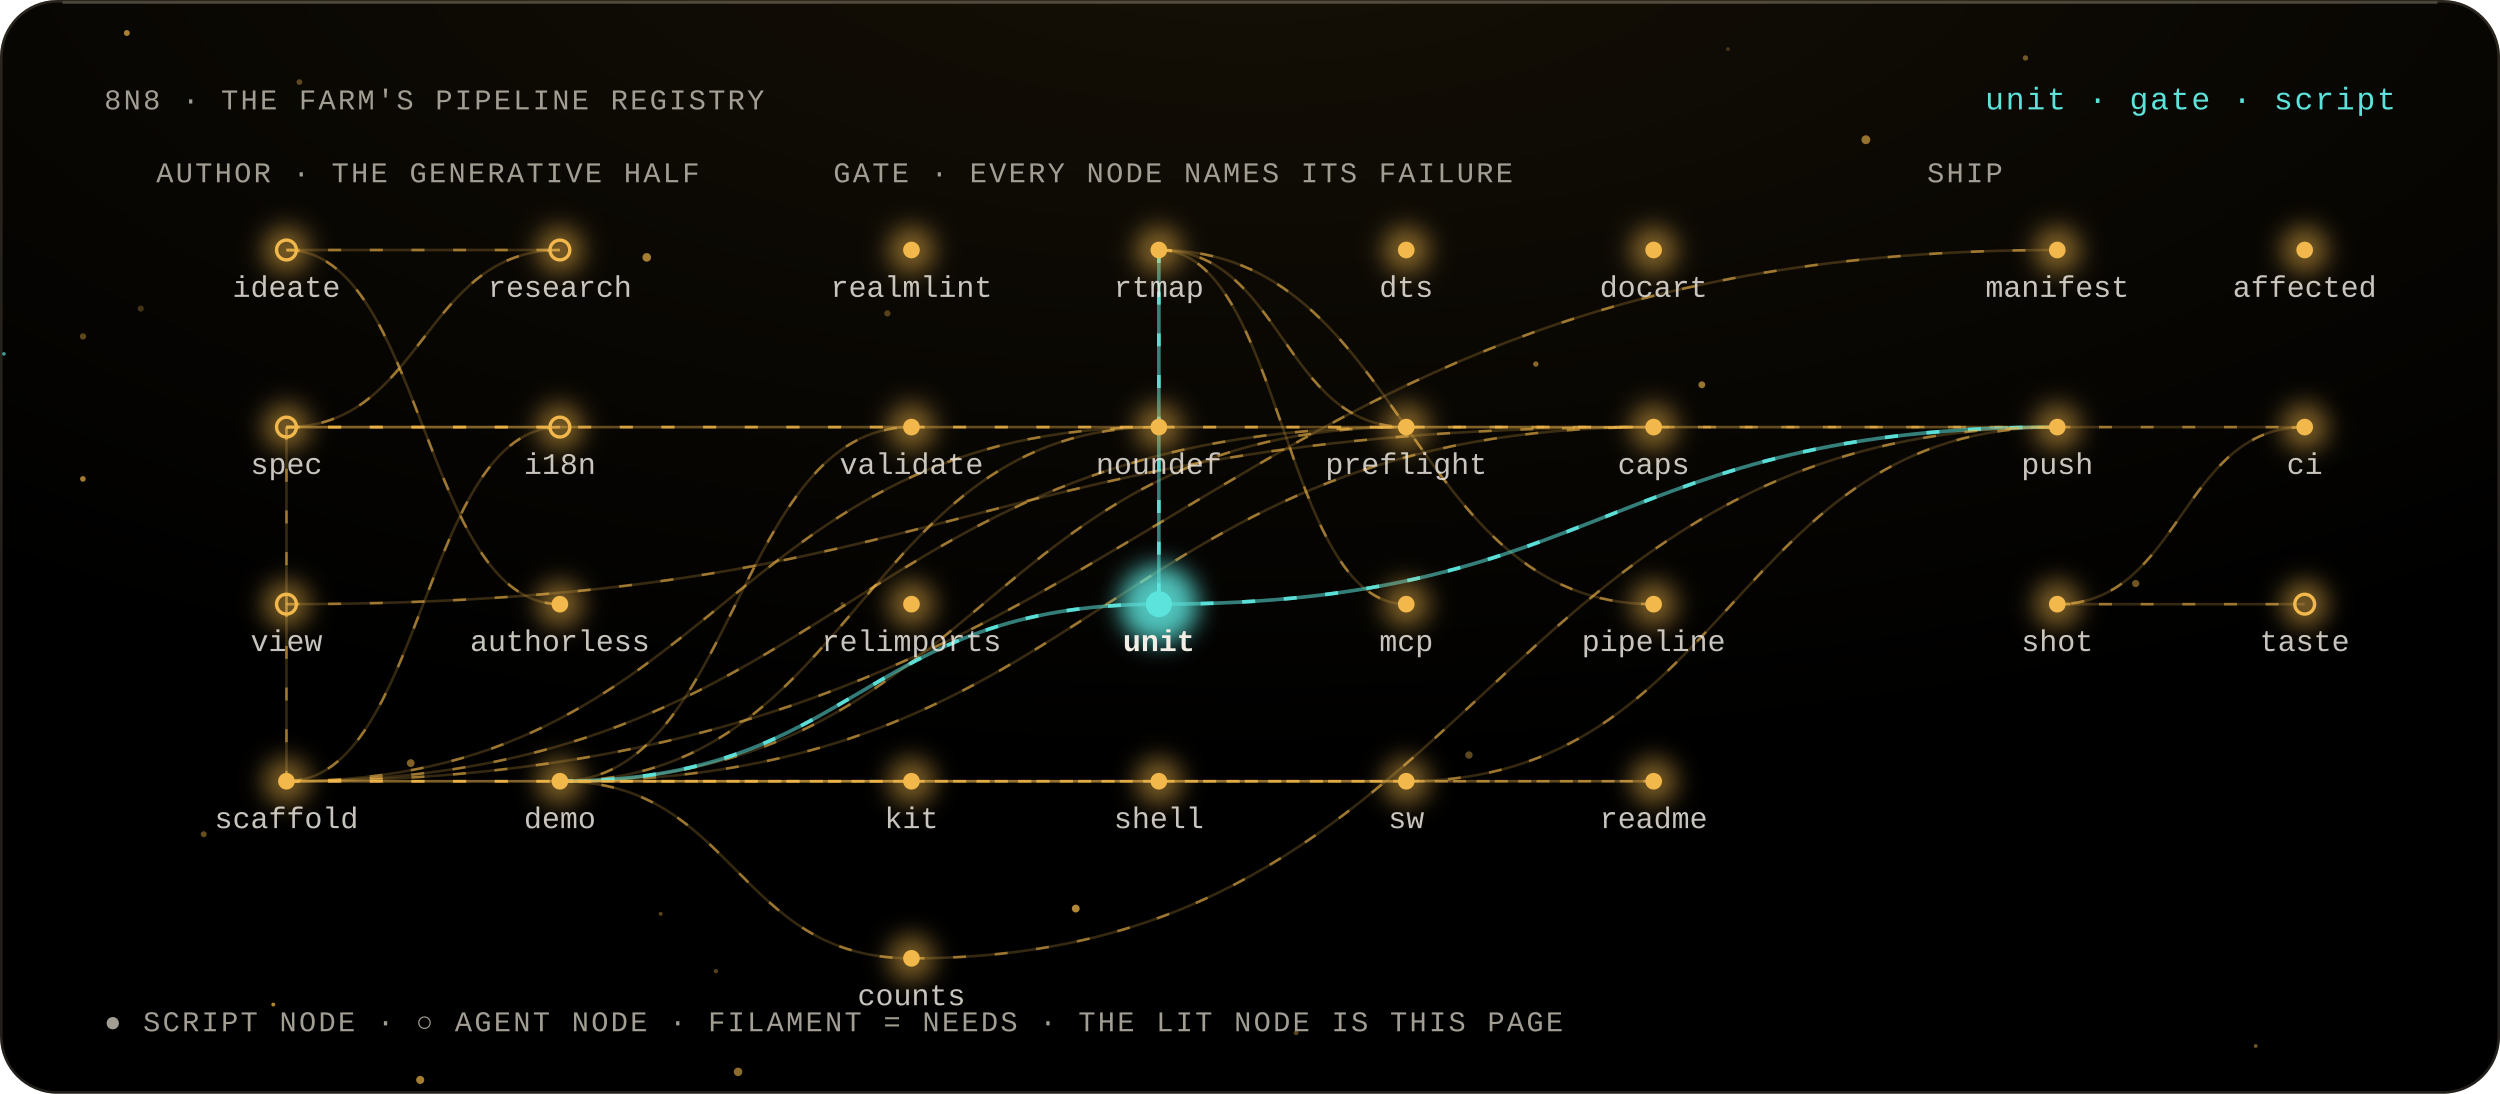
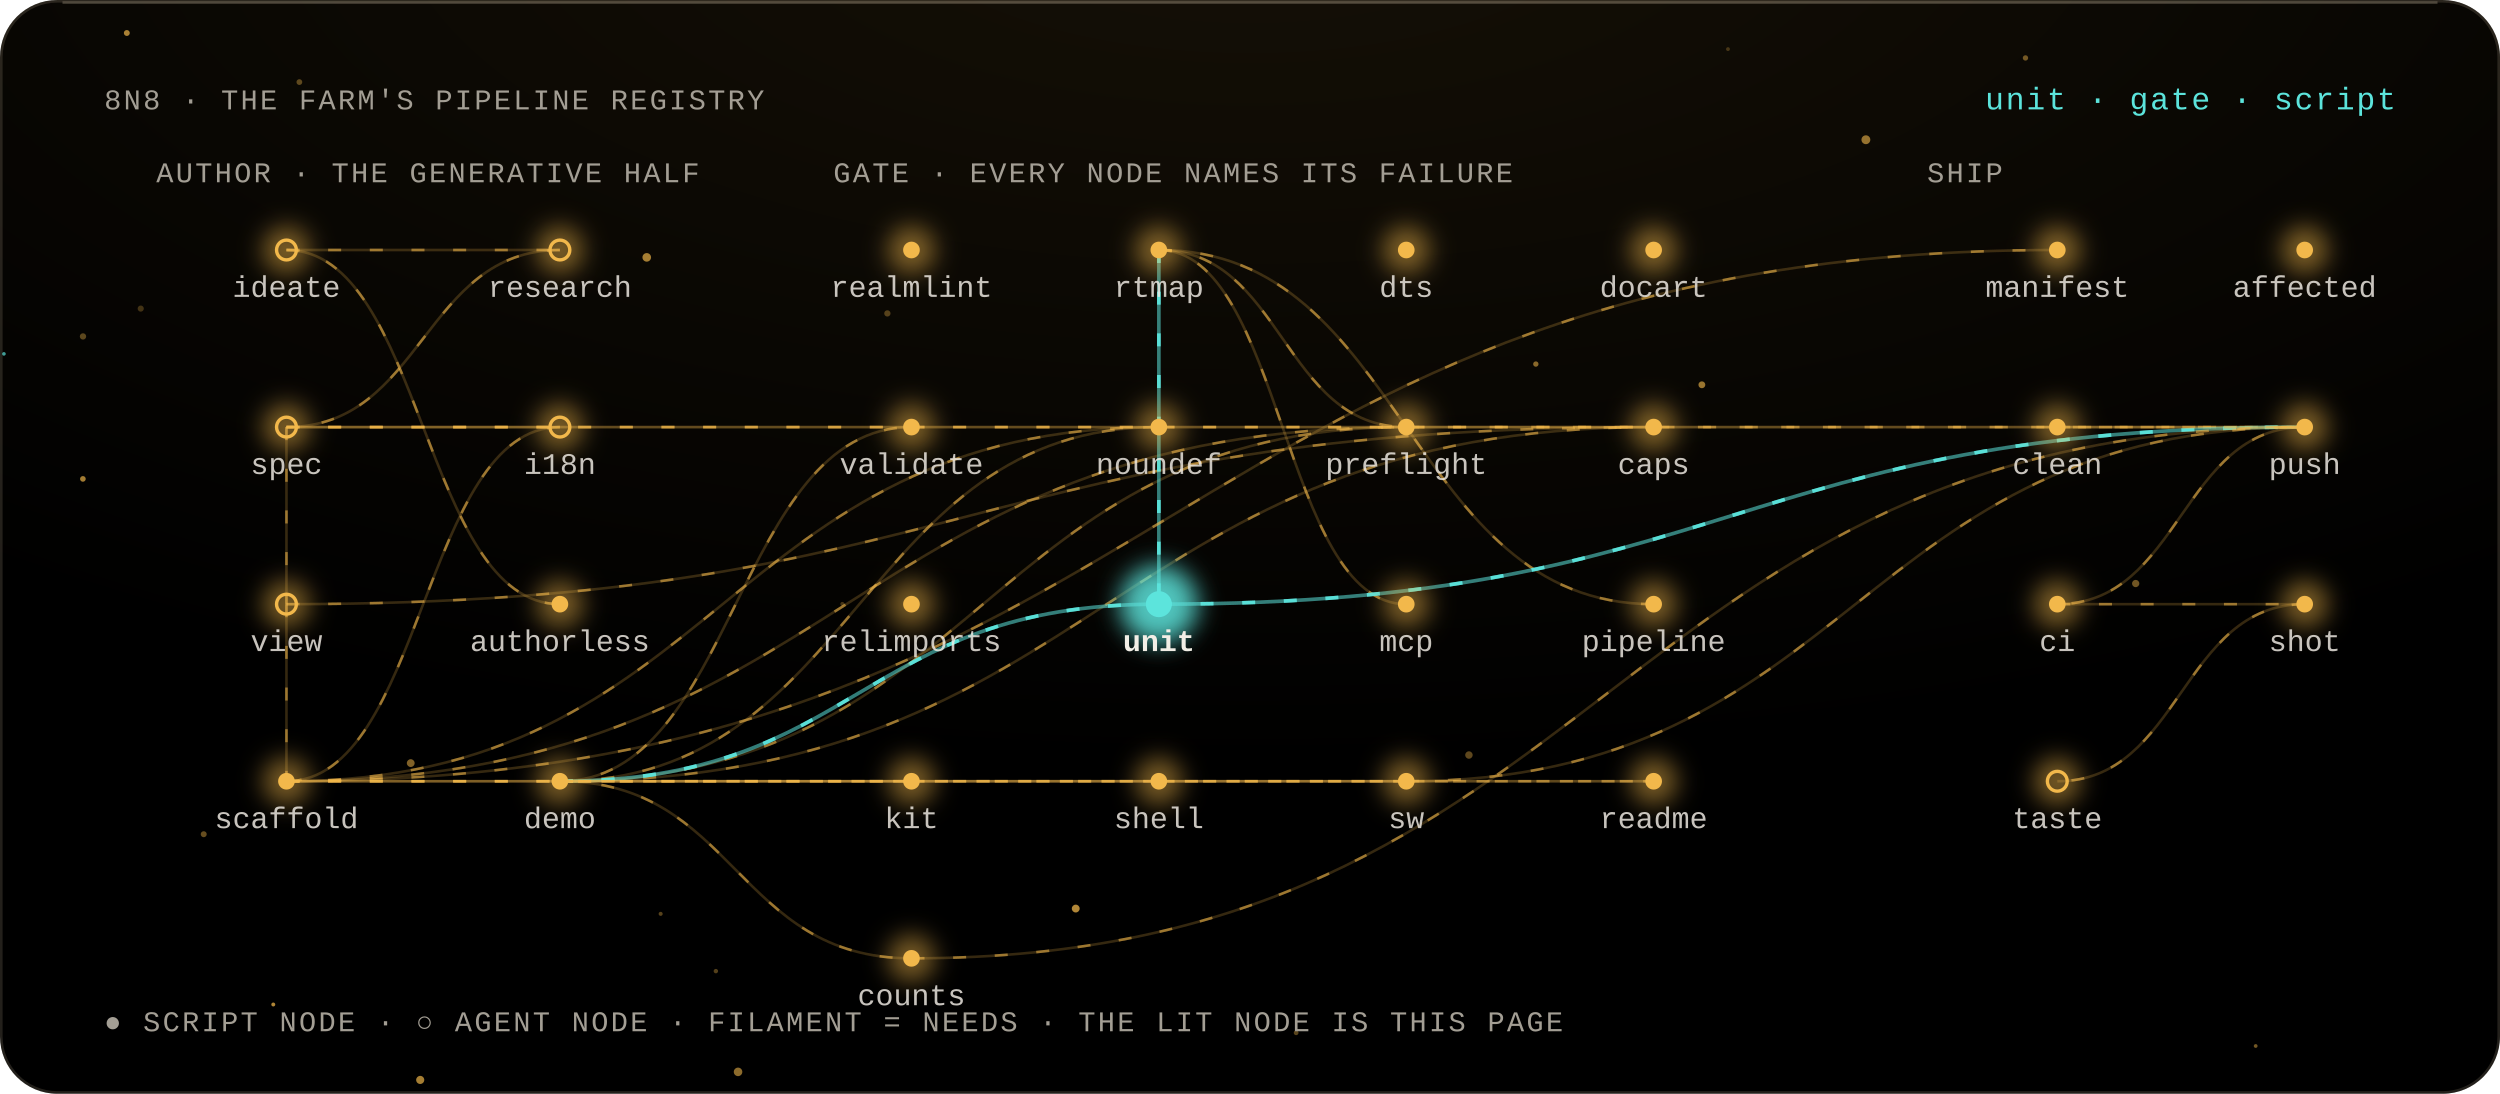
<svg xmlns="http://www.w3.org/2000/svg" viewBox="0 0 960 420" width="960" height="420" role="img" aria-labelledby="t">
  <style>
  text { font-family: 'Geist Mono', ui-monospace, 'Liberation Mono', Menlo, monospace; fill: #F2EEE6; }
  .m { fill: #A39E94; font-size: 11px; letter-spacing: .08em; }
  .l { font-size: 11.5px; }
  .h { font-size: 12px; fill: #5CE4DC; letter-spacing: .06em; }
  .flow { stroke-dasharray: 5 11; animation: flow 3s linear infinite; }
  @keyframes flow { to { stroke-dashoffset: -32; } }
  .breathe { animation: breathe 4.2s ease-in-out infinite; }
  @keyframes breathe { 50% { opacity: .38; } }
  .beat { animation: beat 2.6s ease-in-out infinite; transform-box: fill-box; transform-origin: center; }
  @keyframes beat { 50% { opacity: .55; transform: scale(1.35); } }
  .spin { transform-box: fill-box; transform-origin: center; animation: spin 48s linear infinite; }
  .spin-r { transform-box: fill-box; transform-origin: center; animation: spin 64s linear infinite reverse; }
  @keyframes spin { to { transform: rotate(360deg); } }
  @media (prefers-reduced-motion: reduce) { * { animation: none !important; } }
</style>
  <defs>
    <filter id="bloom" x="-80%" y="-80%" width="260%" height="260%">
      <feGaussianBlur stdDeviation="4.5" />
    </filter>
    <filter id="soft" x="-30%" y="-30%" width="160%" height="160%">
      <feGaussianBlur stdDeviation="1.4" />
    </filter>
    <radialGradient id="key" cx="50%" cy="-10%" r="80%">
      <stop offset="0" stop-color="#F2B84B" stop-opacity=".09" />
      <stop offset="1" stop-color="#F2B84B" stop-opacity="0" />
    </radialGradient>
    <linearGradient id="pair" x1="0" x2="1">
      <stop offset="0" stop-color="#F2B84B" />
      <stop offset="1" stop-color="#5CE4DC" />
    </linearGradient>
  </defs>
  <rect width="960" height="420" rx="22" fill="#000" />
  <rect width="960" height="420" rx="22" fill="url(#key)" />
  <rect x=".5" y=".5" width="959" height="419" rx="21.5" fill="none" stroke="rgba(255,232,196,.14)" />
  <path d="M 24 1 H 936" stroke="rgba(255,238,208,.22)" stroke-width="1" />
  <g>
    <circle cx="157.72" cy="293.03" r="1.5" fill="#F2B84B" opacity="0.53" class="breathe" style="animation-delay:-0.61s" />
    <circle cx="564.07" cy="289.93" r="1.43" fill="#F2B84B" opacity="0.39" class="breathe" style="animation-delay:-3.43s" />
    <circle cx="161.36" cy="414.69" r="1.56" fill="#F2B84B" opacity="0.68" class="breathe" style="animation-delay:-0.79s" />
    <circle cx="253.69" cy="350.92" r="0.78" fill="#F2B84B" opacity="0.36" class="breathe" style="animation-delay:-2.81s" />
    <circle cx="820.1" cy="224.07" r="1.4" fill="#F2B84B" opacity="0.46" class="breathe" style="animation-delay:-0.41s" />
    <circle cx="31.87" cy="129.19" r="1.22" fill="#F2B84B" opacity="0.37" class="breathe" style="animation-delay:-3.71s" />
    <circle cx="1.51" cy="135.89" r="0.7" fill="#5CE4DC" opacity="0.68" class="breathe" style="animation-delay:-3.96s" />
    <circle cx="31.83" cy="183.9" r="1.09" fill="#F2B84B" opacity="0.67" class="breathe" style="animation-delay:-0.23s" />
    <circle cx="589.76" cy="139.8" r="1.03" fill="#F2B84B" opacity="0.55" class="breathe" style="animation-delay:-1.15s" />
    <circle cx="54.04" cy="118.5" r="1.18" fill="#F2B84B" opacity="0.26" class="breathe" style="animation-delay:-2.82s" />
    <circle cx="104.94" cy="385.73" r="0.76" fill="#F2B84B" opacity="0.72" class="breathe" style="animation-delay:-2.71s" />
    <circle cx="78.23" cy="320.34" r="1.15" fill="#F2B84B" opacity="0.42" class="breathe" style="animation-delay:-3.5s" />
    <circle cx="663.54" cy="18.86" r="0.74" fill="#F2B84B" opacity="0.25" class="breathe" style="animation-delay:-1.21s" />
    <circle cx="48.7" cy="12.67" r="1.14" fill="#F2B84B" opacity="0.69" class="breathe" style="animation-delay:-4.16s" />
    <circle cx="283.41" cy="411.6" r="1.64" fill="#F2B84B" opacity="0.58" class="breathe" style="animation-delay:-0.84s" />
    <circle cx="248.35" cy="98.83" r="1.65" fill="#F2B84B" opacity="0.67" class="breathe" style="animation-delay:-2.05s" />
    <circle cx="323.46" cy="231.9" r="0.77" fill="#F2B84B" opacity="0.28" class="breathe" style="animation-delay:-2.87s" />
    <circle cx="497.71" cy="396.59" r="0.92" fill="#F2B84B" opacity="0.37" class="breathe" style="animation-delay:-3.9s" />
    <circle cx="777.78" cy="22.25" r="1.03" fill="#F2B84B" opacity="0.45" class="breathe" style="animation-delay:-2.96s" />
    <circle cx="866.18" cy="401.66" r="0.73" fill="#F2B84B" opacity="0.47" class="breathe" style="animation-delay:-3.21s" />
    <circle cx="716.5" cy="53.66" r="1.7" fill="#F2B84B" opacity="0.6" class="breathe" style="animation-delay:-3.55s" />
    <circle cx="413.08" cy="348.89" r="1.51" fill="#F2B84B" opacity="0.73" class="breathe" style="animation-delay:-0.24s" />
    <circle cx="653.52" cy="147.76" r="1.32" fill="#F2B84B" opacity="0.62" class="breathe" style="animation-delay:-3.6s" />
    <circle cx="114.96" cy="31.52" r="1.11" fill="#F2B84B" opacity="0.37" class="breathe" style="animation-delay:-3.74s" />
    <circle cx="340.75" cy="120.35" r="1.21" fill="#F2B84B" opacity="0.33" class="breathe" style="animation-delay:-2.22s" />
    <circle cx="274.89" cy="372.91" r="0.85" fill="#F2B84B" opacity="0.35" class="breathe" style="animation-delay:-0.23s" />
  </g>
  <text x="40" y="42" class="m" text-anchor="start">8N8 · THE FARM'S PIPELINE REGISTRY</text>
  <text x="920" y="42" class="h" text-anchor="end">unit · gate · script</text>
  <text x="60" y="70" class="m" text-anchor="start">AUTHOR · THE GENERATIVE HALF</text>
  <text x="320" y="70" class="m" text-anchor="start">GATE · EVERY NODE NAMES ITS FAILURE</text>
  <text x="740" y="70" class="m" text-anchor="start">SHIP</text>
  <path d="M 110 96 C 162.5 96, 162.5 96, 215 96" fill="none" stroke="#F2B84B" stroke-opacity="0.22" stroke-width="1" />
  <path d="M 110 96 C 162.5 96, 162.5 96, 215 96" fill="none" stroke="#F2B84B" stroke-opacity="0.55" stroke-width="1" class="flow" />
  <path d="M 215 96 C 162.5 96, 162.5 164, 110 164" fill="none" stroke="#F2B84B" stroke-opacity="0.22" stroke-width="1" />
  <path d="M 215 96 C 162.5 96, 162.5 164, 110 164" fill="none" stroke="#F2B84B" stroke-opacity="0.55" stroke-width="1" class="flow" />
  <path d="M 110 164 C 162.5 164, 162.5 164, 215 164" fill="none" stroke="#F2B84B" stroke-opacity="0.22" stroke-width="1" />
  <path d="M 110 164 C 162.5 164, 162.5 164, 215 164" fill="none" stroke="#F2B84B" stroke-opacity="0.55" stroke-width="1" class="flow" />
  <path d="M 110 164 C 110 164, 110 232, 110 232" fill="none" stroke="#F2B84B" stroke-opacity="0.22" stroke-width="1" />
  <path d="M 110 164 C 110 164, 110 232, 110 232" fill="none" stroke="#F2B84B" stroke-opacity="0.55" stroke-width="1" class="flow" />
  <path d="M 110 96 C 162.5 96, 162.5 232, 215 232" fill="none" stroke="#F2B84B" stroke-opacity="0.22" stroke-width="1" />
  <path d="M 110 96 C 162.5 96, 162.5 232, 215 232" fill="none" stroke="#F2B84B" stroke-opacity="0.55" stroke-width="1" class="flow" />
  <path d="M 110 232 C 110 232, 110 300, 110 300" fill="none" stroke="#F2B84B" stroke-opacity="0.22" stroke-width="1" />
  <path d="M 110 232 C 110 232, 110 300, 110 300" fill="none" stroke="#F2B84B" stroke-opacity="0.55" stroke-width="1" class="flow" />
  <path d="M 215 164 C 162.5 164, 162.5 300, 110 300" fill="none" stroke="#F2B84B" stroke-opacity="0.22" stroke-width="1" />
  <path d="M 215 164 C 162.5 164, 162.5 300, 110 300" fill="none" stroke="#F2B84B" stroke-opacity="0.55" stroke-width="1" class="flow" />
  <path d="M 110 164 C 230 164, 230 164, 350 164" fill="none" stroke="#F2B84B" stroke-opacity="0.22" stroke-width="1" />
  <path d="M 110 164 C 230 164, 230 164, 350 164" fill="none" stroke="#F2B84B" stroke-opacity="0.55" stroke-width="1" class="flow" />
  <path d="M 215 300 C 282.5 300, 282.5 164, 350 164" fill="none" stroke="#F2B84B" stroke-opacity="0.22" stroke-width="1" />
  <path d="M 215 300 C 282.5 300, 282.5 164, 350 164" fill="none" stroke="#F2B84B" stroke-opacity="0.55" stroke-width="1" class="flow" />
  <path d="M 110 300 C 277.5 300, 277.5 164, 445 164" fill="none" stroke="#F2B84B" stroke-opacity="0.22" stroke-width="1" />
  <path d="M 110 300 C 277.5 300, 277.5 164, 445 164" fill="none" stroke="#F2B84B" stroke-opacity="0.55" stroke-width="1" class="flow" />
  <path d="M 215 300 C 330 300, 330 164, 445 164" fill="none" stroke="#F2B84B" stroke-opacity="0.22" stroke-width="1" />
  <path d="M 215 300 C 330 300, 330 164, 445 164" fill="none" stroke="#F2B84B" stroke-opacity="0.55" stroke-width="1" class="flow" />
  <path d="M 110 300 C 325 300, 325 164, 540 164" fill="none" stroke="#F2B84B" stroke-opacity="0.22" stroke-width="1" />
  <path d="M 110 300 C 325 300, 325 164, 540 164" fill="none" stroke="#F2B84B" stroke-opacity="0.55" stroke-width="1" class="flow" />
  <path d="M 215 300 C 377.5 300, 377.5 164, 540 164" fill="none" stroke="#F2B84B" stroke-opacity="0.22" stroke-width="1" />
  <path d="M 215 300 C 377.5 300, 377.5 164, 540 164" fill="none" stroke="#F2B84B" stroke-opacity="0.55" stroke-width="1" class="flow" />
  <path d="M 445 96 C 492.5 96, 492.5 164, 540 164" fill="none" stroke="#F2B84B" stroke-opacity="0.22" stroke-width="1" />
  <path d="M 445 96 C 492.5 96, 492.5 164, 540 164" fill="none" stroke="#F2B84B" stroke-opacity="0.55" stroke-width="1" class="flow" />
  <path d="M 110 164 C 372.5 164, 372.5 164, 635 164" fill="none" stroke="#F2B84B" stroke-opacity="0.22" stroke-width="1" />
  <path d="M 110 164 C 372.5 164, 372.5 164, 635 164" fill="none" stroke="#F2B84B" stroke-opacity="0.55" stroke-width="1" class="flow" />
  <path d="M 110 232 C 372.5 232, 372.5 164, 635 164" fill="none" stroke="#F2B84B" stroke-opacity="0.22" stroke-width="1" />
  <path d="M 110 232 C 372.5 232, 372.5 164, 635 164" fill="none" stroke="#F2B84B" stroke-opacity="0.55" stroke-width="1" class="flow" />
  <path d="M 215 300 C 425 300, 425 164, 635 164" fill="none" stroke="#F2B84B" stroke-opacity="0.22" stroke-width="1" />
  <path d="M 215 300 C 425 300, 425 164, 635 164" fill="none" stroke="#F2B84B" stroke-opacity="0.55" stroke-width="1" class="flow" />
  <path d="M 215 300 C 330 300, 330 232, 445 232" fill="none" stroke="#5CE4DC" stroke-opacity="0.55" stroke-width="1.4" />
  <path d="M 215 300 C 330 300, 330 232, 445 232" fill="none" stroke="#5CE4DC" stroke-opacity="0.95" stroke-width="1.4" class="flow" />
  <path d="M 445 96 C 445 96, 445 232, 445 232" fill="none" stroke="#5CE4DC" stroke-opacity="0.55" stroke-width="1.4" />
  <path d="M 445 96 C 445 96, 445 232, 445 232" fill="none" stroke="#5CE4DC" stroke-opacity="0.95" stroke-width="1.4" class="flow" />
  <path d="M 445 96 C 492.5 96, 492.5 232, 540 232" fill="none" stroke="#F2B84B" stroke-opacity="0.22" stroke-width="1" />
  <path d="M 445 96 C 492.5 96, 492.5 232, 540 232" fill="none" stroke="#F2B84B" stroke-opacity="0.55" stroke-width="1" class="flow" />
  <path d="M 445 96 C 540 96, 540 232, 635 232" fill="none" stroke="#F2B84B" stroke-opacity="0.22" stroke-width="1" />
  <path d="M 445 96 C 540 96, 540 232, 635 232" fill="none" stroke="#F2B84B" stroke-opacity="0.55" stroke-width="1" class="flow" />
  <path d="M 110 300 C 230 300, 230 300, 350 300" fill="none" stroke="#F2B84B" stroke-opacity="0.22" stroke-width="1" />
  <path d="M 110 300 C 230 300, 230 300, 350 300" fill="none" stroke="#F2B84B" stroke-opacity="0.55" stroke-width="1" class="flow" />
  <path d="M 110 300 C 325 300, 325 300, 540 300" fill="none" stroke="#F2B84B" stroke-opacity="0.22" stroke-width="1" />
  <path d="M 110 300 C 325 300, 325 300, 540 300" fill="none" stroke="#F2B84B" stroke-opacity="0.55" stroke-width="1" class="flow" />
  <path d="M 215 300 C 377.5 300, 377.5 300, 540 300" fill="none" stroke="#F2B84B" stroke-opacity="0.22" stroke-width="1" />
  <path d="M 215 300 C 377.5 300, 377.5 300, 540 300" fill="none" stroke="#F2B84B" stroke-opacity="0.55" stroke-width="1" class="flow" />
  <path d="M 110 300 C 372.5 300, 372.5 300, 635 300" fill="none" stroke="#F2B84B" stroke-opacity="0.22" stroke-width="1" />
  <path d="M 110 300 C 372.5 300, 372.5 300, 635 300" fill="none" stroke="#F2B84B" stroke-opacity="0.55" stroke-width="1" class="flow" />
  <path d="M 215 300 C 425 300, 425 300, 635 300" fill="none" stroke="#F2B84B" stroke-opacity="0.22" stroke-width="1" />
  <path d="M 215 300 C 425 300, 425 300, 635 300" fill="none" stroke="#F2B84B" stroke-opacity="0.55" stroke-width="1" class="flow" />
  <path d="M 215 300 C 282.5 300, 282.5 368, 350 368" fill="none" stroke="#F2B84B" stroke-opacity="0.22" stroke-width="1" />
  <path d="M 215 300 C 282.5 300, 282.5 368, 350 368" fill="none" stroke="#F2B84B" stroke-opacity="0.55" stroke-width="1" class="flow" />
  <path d="M 110 300 C 450 300, 450 96, 790 96" fill="none" stroke="#F2B84B" stroke-opacity="0.22" stroke-width="1" />
  <path d="M 110 300 C 450 300, 450 96, 790 96" fill="none" stroke="#F2B84B" stroke-opacity="0.55" stroke-width="1" class="flow" />
-   <path d="M 350 164 C 570 164, 570 164, 790 164" fill="none" stroke="#F2B84B" stroke-opacity="0.22" stroke-width="1" />
-   <path d="M 350 164 C 570 164, 570 164, 790 164" fill="none" stroke="#F2B84B" stroke-opacity="0.55" stroke-width="1" class="flow" />
-   <path d="M 540 164 C 665 164, 665 164, 790 164" fill="none" stroke="#F2B84B" stroke-opacity="0.22" stroke-width="1" />
-   <path d="M 540 164 C 665 164, 665 164, 790 164" fill="none" stroke="#F2B84B" stroke-opacity="0.55" stroke-width="1" class="flow" />
-   <path d="M 445 232 C 617.5 232, 617.5 164, 790 164" fill="none" stroke="#5CE4DC" stroke-opacity="0.55" stroke-width="1.4" />
-   <path d="M 445 232 C 617.5 232, 617.5 164, 790 164" fill="none" stroke="#5CE4DC" stroke-opacity="0.95" stroke-width="1.4" class="flow" />
-   <path d="M 540 300 C 665 300, 665 164, 790 164" fill="none" stroke="#F2B84B" stroke-opacity="0.22" stroke-width="1" />
-   <path d="M 540 300 C 665 300, 665 164, 790 164" fill="none" stroke="#F2B84B" stroke-opacity="0.55" stroke-width="1" class="flow" />
-   <path d="M 350 368 C 570 368, 570 164, 790 164" fill="none" stroke="#F2B84B" stroke-opacity="0.22" stroke-width="1" />
-   <path d="M 350 368 C 570 368, 570 164, 790 164" fill="none" stroke="#F2B84B" stroke-opacity="0.55" stroke-width="1" class="flow" />
+   <path d="M 350 164 C 617.5 164, 617.5 164, 885 164" fill="none" stroke="#F2B84B" stroke-opacity="0.22" stroke-width="1" />
+   <path d="M 350 164 C 617.5 164, 617.5 164, 885 164" fill="none" stroke="#F2B84B" stroke-opacity="0.55" stroke-width="1" class="flow" />
+   <path d="M 540 164 C 712.5 164, 712.5 164, 885 164" fill="none" stroke="#F2B84B" stroke-opacity="0.22" stroke-width="1" />
+   <path d="M 540 164 C 712.5 164, 712.5 164, 885 164" fill="none" stroke="#F2B84B" stroke-opacity="0.55" stroke-width="1" class="flow" />
+   <path d="M 445 232 C 665 232, 665 164, 885 164" fill="none" stroke="#5CE4DC" stroke-opacity="0.55" stroke-width="1.4" />
+   <path d="M 445 232 C 665 232, 665 164, 885 164" fill="none" stroke="#5CE4DC" stroke-opacity="0.95" stroke-width="1.4" class="flow" />
+   <path d="M 540 300 C 712.5 300, 712.5 164, 885 164" fill="none" stroke="#F2B84B" stroke-opacity="0.22" stroke-width="1" />
+   <path d="M 540 300 C 712.5 300, 712.5 164, 885 164" fill="none" stroke="#F2B84B" stroke-opacity="0.55" stroke-width="1" class="flow" />
+   <path d="M 350 368 C 617.5 368, 617.5 164, 885 164" fill="none" stroke="#F2B84B" stroke-opacity="0.22" stroke-width="1" />
+   <path d="M 350 368 C 617.5 368, 617.5 164, 885 164" fill="none" stroke="#F2B84B" stroke-opacity="0.55" stroke-width="1" class="flow" />
  <path d="M 790 164 C 837.5 164, 837.5 164, 885 164" fill="none" stroke="#F2B84B" stroke-opacity="0.22" stroke-width="1" />
  <path d="M 790 164 C 837.5 164, 837.5 164, 885 164" fill="none" stroke="#F2B84B" stroke-opacity="0.55" stroke-width="1" class="flow" />
  <path d="M 885 164 C 837.5 164, 837.5 232, 790 232" fill="none" stroke="#F2B84B" stroke-opacity="0.22" stroke-width="1" />
  <path d="M 885 164 C 837.5 164, 837.5 232, 790 232" fill="none" stroke="#F2B84B" stroke-opacity="0.55" stroke-width="1" class="flow" />
  <path d="M 790 232 C 837.5 232, 837.5 232, 885 232" fill="none" stroke="#F2B84B" stroke-opacity="0.22" stroke-width="1" />
  <path d="M 790 232 C 837.5 232, 837.5 232, 885 232" fill="none" stroke="#F2B84B" stroke-opacity="0.55" stroke-width="1" class="flow" />
+   <path d="M 885 232 C 837.5 232, 837.5 300, 790 300" fill="none" stroke="#F2B84B" stroke-opacity="0.22" stroke-width="1" />
+   <path d="M 885 232 C 837.5 232, 837.5 300, 790 300" fill="none" stroke="#F2B84B" stroke-opacity="0.55" stroke-width="1" class="flow" />
  <g>
    <circle cx="110" cy="96" r="9" fill="#F2B84B" opacity="0.5" filter="url(#bloom)" class="breathe" style="animation-delay:-2.18s" />
    <circle cx="110" cy="96" r="3.8" fill="none" stroke="#F2B84B" stroke-width="1.3" />
  </g>
  <text x="110" y="114" class="l" text-anchor="middle" fill="#F2EEE6" fill-opacity=".82">ideate</text>
  <g>
    <circle cx="215" cy="96" r="9" fill="#F2B84B" opacity="0.5" filter="url(#bloom)" class="breathe" style="animation-delay:-2.9s" />
    <circle cx="215" cy="96" r="3.8" fill="none" stroke="#F2B84B" stroke-width="1.3" />
  </g>
  <text x="215" y="114" class="l" text-anchor="middle" fill="#F2EEE6" fill-opacity=".82">research</text>
  <g>
    <circle cx="110" cy="164" r="9" fill="#F2B84B" opacity="0.5" filter="url(#bloom)" class="breathe" style="animation-delay:-0.66s" />
    <circle cx="110" cy="164" r="3.8" fill="none" stroke="#F2B84B" stroke-width="1.3" />
  </g>
  <text x="110" y="182" class="l" text-anchor="middle" fill="#F2EEE6" fill-opacity=".82">spec</text>
  <g>
    <circle cx="215" cy="164" r="9" fill="#F2B84B" opacity="0.5" filter="url(#bloom)" class="breathe" style="animation-delay:-2.79s" />
    <circle cx="215" cy="164" r="3.8" fill="none" stroke="#F2B84B" stroke-width="1.3" />
  </g>
  <text x="215" y="182" class="l" text-anchor="middle" fill="#F2EEE6" fill-opacity=".82">i18n</text>
  <g>
    <circle cx="110" cy="232" r="9" fill="#F2B84B" opacity="0.5" filter="url(#bloom)" class="breathe" style="animation-delay:-2.23s" />
    <circle cx="110" cy="232" r="3.8" fill="none" stroke="#F2B84B" stroke-width="1.3" />
  </g>
  <text x="110" y="250" class="l" text-anchor="middle" fill="#F2EEE6" fill-opacity=".82">view</text>
  <g>
    <circle cx="215" cy="232" r="9" fill="#F2B84B" opacity="0.5" filter="url(#bloom)" class="breathe" style="animation-delay:-0.58s" />
    <circle cx="215" cy="232" r="3.2" fill="#F2B84B" />
  </g>
  <text x="215" y="250" class="l" text-anchor="middle" fill="#F2EEE6" fill-opacity=".82">authorless</text>
  <g>
    <circle cx="110" cy="300" r="9" fill="#F2B84B" opacity="0.5" filter="url(#bloom)" class="breathe" style="animation-delay:-3.39s" />
    <circle cx="110" cy="300" r="3.2" fill="#F2B84B" />
  </g>
  <text x="110" y="318" class="l" text-anchor="middle" fill="#F2EEE6" fill-opacity=".82">scaffold</text>
  <g>
    <circle cx="215" cy="300" r="9" fill="#F2B84B" opacity="0.5" filter="url(#bloom)" class="breathe" style="animation-delay:-2.66s" />
    <circle cx="215" cy="300" r="3.2" fill="#F2B84B" />
  </g>
  <text x="215" y="318" class="l" text-anchor="middle" fill="#F2EEE6" fill-opacity=".82">demo</text>
  <g>
    <circle cx="350" cy="96" r="9" fill="#F2B84B" opacity="0.5" filter="url(#bloom)" class="breathe" style="animation-delay:-2.35s" />
    <circle cx="350" cy="96" r="3.2" fill="#F2B84B" />
  </g>
  <text x="350" y="114" class="l" text-anchor="middle" fill="#F2EEE6" fill-opacity=".82">realmlint</text>
  <g>
    <circle cx="445" cy="96" r="9" fill="#F2B84B" opacity="0.5" filter="url(#bloom)" class="breathe" style="animation-delay:-2.76s" />
    <circle cx="445" cy="96" r="3.2" fill="#F2B84B" />
  </g>
  <text x="445" y="114" class="l" text-anchor="middle" fill="#F2EEE6" fill-opacity=".82">rtmap</text>
  <g>
    <circle cx="540" cy="96" r="9" fill="#F2B84B" opacity="0.5" filter="url(#bloom)" class="breathe" style="animation-delay:-1.15s" />
    <circle cx="540" cy="96" r="3.2" fill="#F2B84B" />
  </g>
  <text x="540" y="114" class="l" text-anchor="middle" fill="#F2EEE6" fill-opacity=".82">dts</text>
  <g>
    <circle cx="635" cy="96" r="9" fill="#F2B84B" opacity="0.5" filter="url(#bloom)" class="breathe" style="animation-delay:-3.27s" />
    <circle cx="635" cy="96" r="3.2" fill="#F2B84B" />
  </g>
  <text x="635" y="114" class="l" text-anchor="middle" fill="#F2EEE6" fill-opacity=".82">docart</text>
  <g>
    <circle cx="350" cy="164" r="9" fill="#F2B84B" opacity="0.5" filter="url(#bloom)" class="breathe" style="animation-delay:-2.32s" />
    <circle cx="350" cy="164" r="3.2" fill="#F2B84B" />
  </g>
  <text x="350" y="182" class="l" text-anchor="middle" fill="#F2EEE6" fill-opacity=".82">validate</text>
  <g>
    <circle cx="445" cy="164" r="9" fill="#F2B84B" opacity="0.5" filter="url(#bloom)" class="breathe" style="animation-delay:-3.12s" />
    <circle cx="445" cy="164" r="3.2" fill="#F2B84B" />
  </g>
  <text x="445" y="182" class="l" text-anchor="middle" fill="#F2EEE6" fill-opacity=".82">noundef</text>
  <g>
    <circle cx="540" cy="164" r="9" fill="#F2B84B" opacity="0.5" filter="url(#bloom)" class="breathe" style="animation-delay:-0.67s" />
    <circle cx="540" cy="164" r="3.2" fill="#F2B84B" />
  </g>
  <text x="540" y="182" class="l" text-anchor="middle" fill="#F2EEE6" fill-opacity=".82">preflight</text>
  <g>
    <circle cx="635" cy="164" r="9" fill="#F2B84B" opacity="0.5" filter="url(#bloom)" class="breathe" style="animation-delay:-3.95s" />
    <circle cx="635" cy="164" r="3.2" fill="#F2B84B" />
  </g>
  <text x="635" y="182" class="l" text-anchor="middle" fill="#F2EEE6" fill-opacity=".82">caps</text>
  <g>
    <circle cx="350" cy="232" r="9" fill="#F2B84B" opacity="0.5" filter="url(#bloom)" class="breathe" style="animation-delay:-3.45s" />
    <circle cx="350" cy="232" r="3.2" fill="#F2B84B" />
  </g>
  <text x="350" y="250" class="l" text-anchor="middle" fill="#F2EEE6" fill-opacity=".82">relimports</text>
  <g>
    <circle cx="445" cy="232" r="15" fill="#5CE4DC" opacity="0.85" filter="url(#bloom)" class="beat" style="animation-delay:-0.75s" />
    <circle cx="445" cy="232" r="5" fill="#5CE4DC" />
  </g>
  <text x="445" y="250" class="l" text-anchor="middle" fill="#5CE4DC" font-weight="700">unit</text>
  <g>
    <circle cx="540" cy="232" r="9" fill="#F2B84B" opacity="0.5" filter="url(#bloom)" class="breathe" style="animation-delay:-3.01s" />
    <circle cx="540" cy="232" r="3.2" fill="#F2B84B" />
  </g>
  <text x="540" y="250" class="l" text-anchor="middle" fill="#F2EEE6" fill-opacity=".82">mcp</text>
  <g>
    <circle cx="635" cy="232" r="9" fill="#F2B84B" opacity="0.5" filter="url(#bloom)" class="breathe" style="animation-delay:-0.27s" />
    <circle cx="635" cy="232" r="3.2" fill="#F2B84B" />
  </g>
  <text x="635" y="250" class="l" text-anchor="middle" fill="#F2EEE6" fill-opacity=".82">pipeline</text>
  <g>
    <circle cx="350" cy="300" r="9" fill="#F2B84B" opacity="0.5" filter="url(#bloom)" class="breathe" style="animation-delay:-1.06s" />
    <circle cx="350" cy="300" r="3.2" fill="#F2B84B" />
  </g>
  <text x="350" y="318" class="l" text-anchor="middle" fill="#F2EEE6" fill-opacity=".82">kit</text>
  <g>
    <circle cx="445" cy="300" r="9" fill="#F2B84B" opacity="0.5" filter="url(#bloom)" class="breathe" style="animation-delay:-3.34s" />
    <circle cx="445" cy="300" r="3.2" fill="#F2B84B" />
  </g>
  <text x="445" y="318" class="l" text-anchor="middle" fill="#F2EEE6" fill-opacity=".82">shell</text>
  <g>
    <circle cx="540" cy="300" r="9" fill="#F2B84B" opacity="0.5" filter="url(#bloom)" class="breathe" style="animation-delay:-0.87s" />
    <circle cx="540" cy="300" r="3.2" fill="#F2B84B" />
  </g>
  <text x="540" y="318" class="l" text-anchor="middle" fill="#F2EEE6" fill-opacity=".82">sw</text>
  <g>
    <circle cx="635" cy="300" r="9" fill="#F2B84B" opacity="0.5" filter="url(#bloom)" class="breathe" style="animation-delay:-2.68s" />
    <circle cx="635" cy="300" r="3.2" fill="#F2B84B" />
  </g>
  <text x="635" y="318" class="l" text-anchor="middle" fill="#F2EEE6" fill-opacity=".82">readme</text>
  <g>
    <circle cx="350" cy="368" r="9" fill="#F2B84B" opacity="0.5" filter="url(#bloom)" class="breathe" style="animation-delay:-3.96s" />
    <circle cx="350" cy="368" r="3.2" fill="#F2B84B" />
  </g>
  <text x="350" y="386" class="l" text-anchor="middle" fill="#F2EEE6" fill-opacity=".82">counts</text>
  <g>
    <circle cx="790" cy="96" r="9" fill="#F2B84B" opacity="0.5" filter="url(#bloom)" class="breathe" style="animation-delay:-2.55s" />
    <circle cx="790" cy="96" r="3.2" fill="#F2B84B" />
  </g>
  <text x="790" y="114" class="l" text-anchor="middle" fill="#F2EEE6" fill-opacity=".82">manifest</text>
  <g>
    <circle cx="885" cy="96" r="9" fill="#F2B84B" opacity="0.5" filter="url(#bloom)" class="breathe" style="animation-delay:-3.42s" />
    <circle cx="885" cy="96" r="3.2" fill="#F2B84B" />
  </g>
  <text x="885" y="114" class="l" text-anchor="middle" fill="#F2EEE6" fill-opacity=".82">affected</text>
  <g>
    <circle cx="790" cy="164" r="9" fill="#F2B84B" opacity="0.5" filter="url(#bloom)" class="breathe" style="animation-delay:-2.13s" />
    <circle cx="790" cy="164" r="3.2" fill="#F2B84B" />
  </g>
-   <text x="790" y="182" class="l" text-anchor="middle" fill="#F2EEE6" fill-opacity=".82">push</text>
+   <text x="790" y="182" class="l" text-anchor="middle" fill="#F2EEE6" fill-opacity=".82">clean</text>
  <g>
    <circle cx="885" cy="164" r="9" fill="#F2B84B" opacity="0.5" filter="url(#bloom)" class="breathe" style="animation-delay:-1.71s" />
    <circle cx="885" cy="164" r="3.2" fill="#F2B84B" />
  </g>
-   <text x="885" y="182" class="l" text-anchor="middle" fill="#F2EEE6" fill-opacity=".82">ci</text>
+   <text x="885" y="182" class="l" text-anchor="middle" fill="#F2EEE6" fill-opacity=".82">push</text>
  <g>
    <circle cx="790" cy="232" r="9" fill="#F2B84B" opacity="0.5" filter="url(#bloom)" class="breathe" style="animation-delay:-0.39s" />
    <circle cx="790" cy="232" r="3.2" fill="#F2B84B" />
  </g>
-   <text x="790" y="250" class="l" text-anchor="middle" fill="#F2EEE6" fill-opacity=".82">shot</text>
+   <text x="790" y="250" class="l" text-anchor="middle" fill="#F2EEE6" fill-opacity=".82">ci</text>
  <g>
    <circle cx="885" cy="232" r="9" fill="#F2B84B" opacity="0.5" filter="url(#bloom)" class="breathe" style="animation-delay:-2.99s" />
-     <circle cx="885" cy="232" r="3.8" fill="none" stroke="#F2B84B" stroke-width="1.3" />
-   </g>
-   <text x="885" y="250" class="l" text-anchor="middle" fill="#F2EEE6" fill-opacity=".82">taste</text>
+     <circle cx="885" cy="232" r="3.2" fill="#F2B84B" />
+   </g>
+   <text x="885" y="250" class="l" text-anchor="middle" fill="#F2EEE6" fill-opacity=".82">shot</text>
+   <g>
+     <circle cx="790" cy="300" r="9" fill="#F2B84B" opacity="0.5" filter="url(#bloom)" class="breathe" style="animation-delay:-1.87s" />
+     <circle cx="790" cy="300" r="3.8" fill="none" stroke="#F2B84B" stroke-width="1.3" />
+   </g>
+   <text x="790" y="318" class="l" text-anchor="middle" fill="#F2EEE6" fill-opacity=".82">taste</text>
  <text x="40" y="396" class="m" text-anchor="start">● SCRIPT NODE  ·  ○ AGENT NODE  ·  FILAMENT = NEEDS  ·  THE LIT NODE IS THIS PAGE</text>
</svg>
